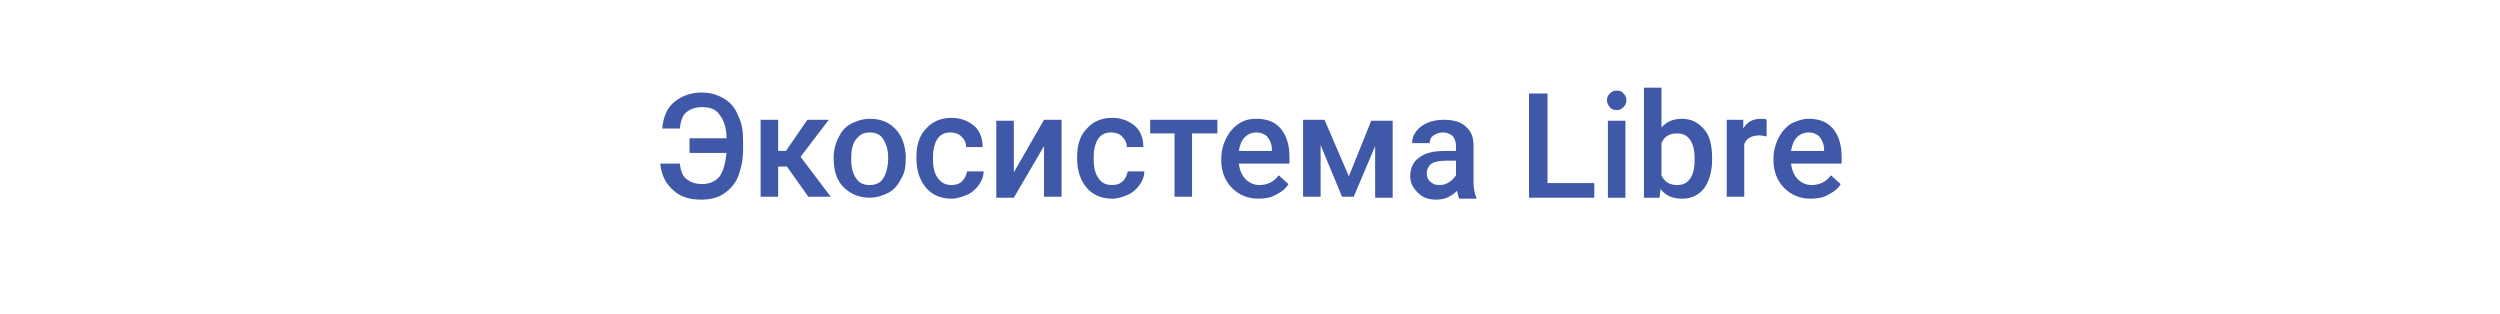
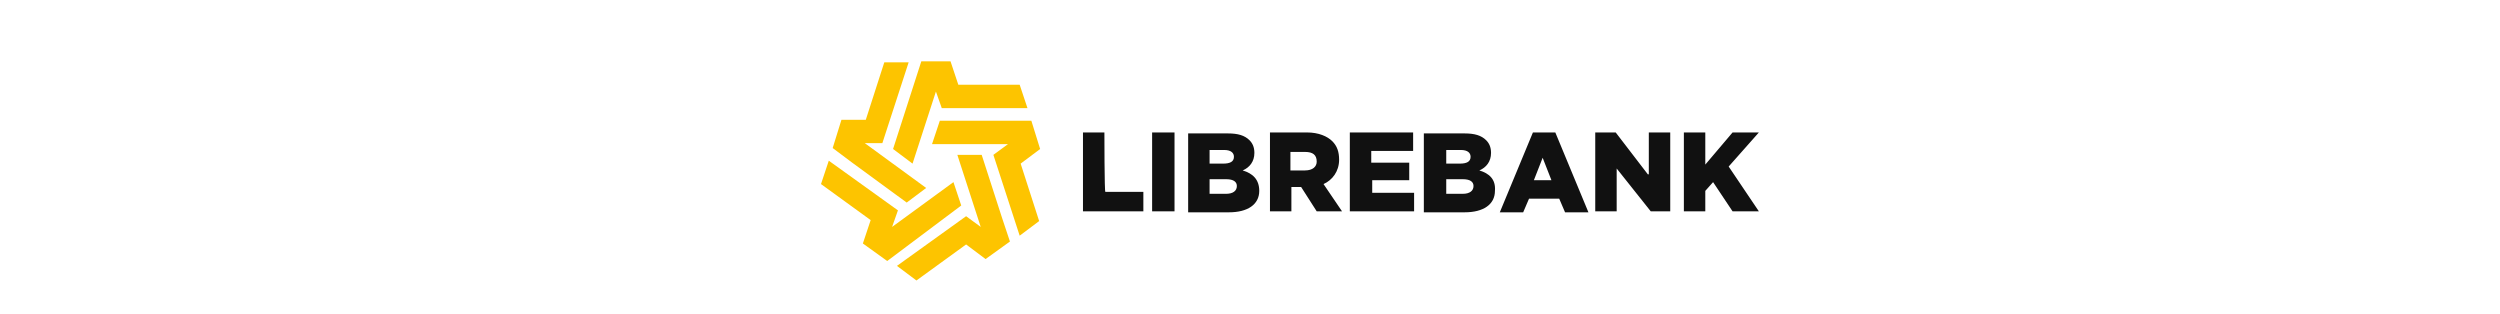
- <svg xmlns="http://www.w3.org/2000/svg" version="1.1" id="Слой_1" shape-rendering="geometricPrecision" text-rendering="geometricPrecision" image-rendering="optimizeQuality" x="0px" y="0px" viewBox="0 0 256.7 32.2" style="enable-background:new 0 0 256.7 32.2;" xml:space="preserve">
+ <svg xmlns="http://www.w3.org/2000/svg" version="1.1" id="Слой_1" shape-rendering="geometricPrecision" image-rendering="optimizeQuality" text-rendering="geometricPrecision" x="0px" y="0px" viewBox="0 0 256.7 32.2" style="enable-background:new 0 0 256.7 32.2;" xml:space="preserve">
  <style type="text/css">
- 	.st0{fill:#3F58A7;}
+ 	.st0{fill:#111111;}
+ 	.st1{fill:#FDC400;}
</style>
-   <g>
-     <path class="st0" d="M69.8,16.8c0.1,0.8,0.3,1.3,0.7,1.6s0.9,0.5,1.6,0.5c0.8,0,1.4-0.3,1.8-0.8c0.4-0.6,0.6-1.4,0.7-2.4h-3.8v-1.5   h3.8c0-1.1-0.3-1.9-0.7-2.4c-0.4-0.6-1-0.8-1.8-0.8c-0.7,0-1.2,0.2-1.6,0.5s-0.6,0.9-0.7,1.7h-1.8c0.1-1.2,0.5-2.1,1.2-2.7   s1.7-1,2.8-1c0.9,0,1.6,0.2,2.3,0.6s1.2,1,1.5,1.8c0.4,0.8,0.5,1.6,0.5,2.6v0.9c0,1-0.2,1.9-0.5,2.7c-0.3,0.8-0.9,1.4-1.5,1.8   s-1.4,0.6-2.3,0.6c-1.2,0-2.2-0.3-2.9-1c-0.7-0.6-1.2-1.5-1.3-2.7H69.8z" />
-     <path class="st0" d="M80.8,17.1h-0.9v3.1h-1.8v-7.9h1.8v3.2h0.8l2.2-3.2h2.2l-2.9,3.8l3.1,4.1H83L80.8,17.1z" />
-     <path class="st0" d="M85.6,16.2c0-0.8,0.2-1.5,0.5-2.1c0.3-0.6,0.7-1.1,1.3-1.4c0.6-0.3,1.2-0.5,1.9-0.5c1.1,0,1.9,0.3,2.6,1   c0.7,0.7,1,1.6,1.1,2.7l0,0.4c0,0.8-0.1,1.5-0.5,2.1c-0.3,0.6-0.7,1.1-1.3,1.4c-0.6,0.3-1.2,0.5-1.9,0.5c-1.1,0-2-0.4-2.7-1.1   C85.9,18.5,85.6,17.5,85.6,16.2L85.6,16.2z M87.4,16.4c0,0.8,0.2,1.5,0.5,1.9c0.3,0.5,0.8,0.7,1.4,0.7s1.1-0.2,1.4-0.7   c0.3-0.5,0.5-1.2,0.5-2.1c0-0.8-0.2-1.4-0.5-1.9c-0.3-0.5-0.8-0.7-1.4-0.7c-0.6,0-1,0.2-1.4,0.7C87.5,14.8,87.4,15.5,87.4,16.4z" />
-     <path class="st0" d="M97.7,19c0.4,0,0.8-0.1,1.1-0.4s0.4-0.6,0.5-1h1.7c0,0.5-0.2,1-0.5,1.4c-0.3,0.4-0.7,0.8-1.2,1   c-0.5,0.2-1,0.4-1.6,0.4c-1.1,0-2-0.4-2.6-1.1c-0.6-0.7-1-1.7-1-3v-0.2c0-1.2,0.3-2.2,1-2.9c0.6-0.7,1.5-1.1,2.6-1.1   c0.9,0,1.7,0.3,2.3,0.8c0.6,0.5,0.9,1.3,0.9,2.2h-1.7c0-0.5-0.2-0.8-0.5-1.1c-0.3-0.3-0.7-0.4-1.1-0.4c-0.6,0-1,0.2-1.3,0.6   c-0.3,0.4-0.5,1.1-0.5,1.9v0.3c0,0.9,0.2,1.5,0.5,1.9C96.7,18.8,97.1,19,97.7,19z" />
-     <path class="st0" d="M107.2,12.3h1.8v7.9h-1.8V15l-3.1,5.3h-1.8v-7.9h1.8v5.3L107.2,12.3z" />
-     <path class="st0" d="M114.2,19c0.4,0,0.8-0.1,1.1-0.4s0.4-0.6,0.5-1h1.7c0,0.5-0.2,1-0.5,1.4c-0.3,0.4-0.7,0.8-1.2,1   c-0.5,0.2-1,0.4-1.6,0.4c-1.1,0-2-0.4-2.6-1.1c-0.6-0.7-1-1.7-1-3v-0.2c0-1.2,0.3-2.2,1-2.9c0.6-0.7,1.5-1.1,2.6-1.1   c0.9,0,1.7,0.3,2.3,0.8c0.6,0.5,0.9,1.3,0.9,2.2h-1.7c0-0.5-0.2-0.8-0.5-1.1c-0.3-0.3-0.7-0.4-1.1-0.4c-0.6,0-1,0.2-1.3,0.6   c-0.3,0.4-0.5,1.1-0.5,1.9v0.3c0,0.9,0.2,1.5,0.5,1.9C113.1,18.8,113.6,19,114.2,19z" />
-     <path class="st0" d="M125,13.7h-2.6v6.5h-1.8v-6.5h-2.5v-1.4h6.9V13.7z" />
-     <path class="st0" d="M129.2,20.4c-1.1,0-2-0.4-2.7-1.1c-0.7-0.7-1.1-1.7-1.1-2.8v-0.2c0-0.8,0.2-1.5,0.5-2.1   c0.3-0.6,0.7-1.1,1.3-1.5s1.2-0.5,1.8-0.5c1.1,0,1.9,0.3,2.5,1c0.6,0.7,0.9,1.7,0.9,2.9v0.7h-5.2c0.1,0.7,0.3,1.2,0.7,1.6   s0.9,0.6,1.4,0.6c0.8,0,1.5-0.3,2-1l1,0.9c-0.3,0.5-0.7,0.8-1.3,1.1C130.5,20.3,129.9,20.4,129.2,20.4z M129,13.6   c-0.5,0-0.9,0.2-1.2,0.5c-0.3,0.3-0.5,0.8-0.6,1.4h3.4v-0.1c0-0.6-0.2-1-0.5-1.4C129.9,13.8,129.5,13.6,129,13.6z" />
-     <path class="st0" d="M138.5,18.1l2.3-5.7h2.2v7.9h-1.8V15l-2.2,5.2h-1.2l-2.2-5.3v5.3h-1.8v-7.9h2.2L138.5,18.1z" />
-     <path class="st0" d="M149.8,20.3c-0.1-0.2-0.1-0.4-0.2-0.7c-0.6,0.6-1.3,0.9-2.1,0.9c-0.8,0-1.4-0.2-1.9-0.7   c-0.5-0.5-0.8-1-0.8-1.7c0-0.8,0.3-1.5,0.9-1.9c0.6-0.5,1.5-0.7,2.7-0.7h1.1v-0.5c0-0.4-0.1-0.7-0.3-1c-0.2-0.2-0.6-0.4-1-0.4   c-0.4,0-0.7,0.1-1,0.3c-0.3,0.2-0.4,0.5-0.4,0.8H145c0-0.4,0.1-0.8,0.4-1.2c0.3-0.4,0.7-0.7,1.2-0.9c0.5-0.2,1-0.3,1.7-0.3   c0.9,0,1.7,0.2,2.2,0.7c0.6,0.5,0.8,1.1,0.8,2v3.6c0,0.7,0.1,1.3,0.3,1.7v0.1H149.8z M147.8,19c0.4,0,0.7-0.1,1-0.3   c0.3-0.2,0.5-0.4,0.7-0.7v-1.5h-1c-0.7,0-1.2,0.1-1.5,0.3c-0.3,0.2-0.5,0.6-0.5,1c0,0.3,0.1,0.6,0.3,0.8   C147.1,18.9,147.4,19,147.8,19z" />
-     <path class="st0" d="M158.9,18.8h4.8v1.5h-6.7V9.6h1.9V18.8z" />
-     <path class="st0" d="M165,10.3c0-0.3,0.1-0.5,0.3-0.7c0.2-0.2,0.4-0.3,0.7-0.3s0.6,0.1,0.7,0.3c0.2,0.2,0.3,0.4,0.3,0.7   c0,0.3-0.1,0.5-0.3,0.7s-0.4,0.3-0.7,0.3s-0.6-0.1-0.7-0.3C165.1,10.8,165,10.5,165,10.3z M166.9,20.3h-1.8v-7.9h1.8V20.3z" />
-     <path class="st0" d="M175.8,16.4c0,1.2-0.3,2.2-0.8,2.9c-0.5,0.7-1.3,1.1-2.3,1.1c-0.9,0-1.7-0.3-2.2-1l-0.1,0.9h-1.6V9h1.8v4.1   c0.5-0.6,1.2-0.9,2.1-0.9c1,0,1.7,0.4,2.3,1.1c0.6,0.7,0.8,1.7,0.8,3V16.4z M174,16.2c0-0.9-0.2-1.5-0.5-1.9   c-0.3-0.4-0.7-0.6-1.3-0.6c-0.8,0-1.3,0.3-1.6,1v3.3c0.3,0.7,0.9,1,1.6,1c0.6,0,1-0.2,1.3-0.6s0.5-1,0.5-1.9V16.2z" />
-     <path class="st0" d="M181.4,14c-0.2,0-0.5-0.1-0.7-0.1c-0.8,0-1.4,0.3-1.6,0.9v5.4h-1.8v-7.9h1.7l0,0.9c0.4-0.7,1-1,1.8-1   c0.3,0,0.5,0,0.6,0.1L181.4,14z" />
-     <path class="st0" d="M185.9,20.4c-1.1,0-2-0.4-2.7-1.1c-0.7-0.7-1.1-1.7-1.1-2.8v-0.2c0-0.8,0.2-1.5,0.5-2.1   c0.3-0.6,0.7-1.1,1.3-1.5c0.6-0.3,1.2-0.5,1.8-0.5c1.1,0,1.9,0.3,2.5,1c0.6,0.7,0.9,1.7,0.9,2.9v0.7h-5.2c0.1,0.7,0.3,1.2,0.7,1.6   c0.4,0.4,0.9,0.6,1.4,0.6c0.8,0,1.5-0.3,2-1l1,0.9c-0.3,0.5-0.7,0.8-1.3,1.1C187.2,20.3,186.6,20.4,185.9,20.4z M185.7,13.6   c-0.5,0-0.9,0.2-1.2,0.5c-0.3,0.3-0.5,0.8-0.6,1.4h3.4v-0.1c0-0.6-0.2-1-0.5-1.4C186.6,13.8,186.2,13.6,185.7,13.6z" />
-   </g>
+   <path class="st0" d="M118.3,21.7h2.3v-8.1h-2.3V21.7z M113.4,13.6h-2.2v8.1h6.2v-2h-3.9C113.4,19.8,113.4,13.6,113.4,13.6z   M127.6,17.5c0.7-0.3,1.2-0.9,1.2-1.8c0-0.6-0.2-1-0.5-1.3c-0.5-0.5-1.2-0.7-2.2-0.7H122v8.1h4.2c1.9,0,3.1-0.8,3.1-2.2  C129.3,18.4,128.6,17.8,127.6,17.5z M124.2,15.4h1.5c0.7,0,1,0.3,1,0.7c0,0.5-0.4,0.7-1.1,0.7h-1.4L124.2,15.4L124.2,15.4z   M125.9,19.9h-1.7v-1.5h1.7c0.8,0,1.1,0.3,1.1,0.7C127,19.6,126.6,19.9,125.9,19.9z M169.2,17.9l-3.3-4.3h-2.1v8.1h2.2v-4.4l3.5,4.4  h2v-8.1h-2.2V17.9z M157.4,13.6l-3.4,8.2h2.4l0.6-1.4h3.1l0.6,1.4h2.4l-3.4-8.2H157.4z M157.5,18.5l0.9-2.3l0.9,2.3H157.5z   M137.5,16.4c0-0.8-0.2-1.4-0.7-1.9c-0.5-0.5-1.4-0.9-2.6-0.9h-3.8v8.1h2.2v-2.5h1l1.6,2.5h2.6l-1.9-2.8  C136.8,18.5,137.5,17.6,137.5,16.4z M134,17.5h-1.5v-1.9h1.5c0.8,0,1.2,0.3,1.2,1C135.2,17.1,134.8,17.5,134,17.5z M177.5,17.1  l3.1-3.5h-2.7l-2.8,3.3v-3.3h-2.2v8.1h2.2v-2.1l0.8-0.9l2,3h2.7L177.5,17.1z M151.9,17.5c0.7-0.3,1.2-0.9,1.2-1.8  c0-0.6-0.2-1-0.5-1.3c-0.5-0.5-1.2-0.7-2.2-0.7h-4.2v8.1h4.2c1.9,0,3.1-0.8,3.1-2.2C153.6,18.4,152.9,17.8,151.9,17.5z M148.5,15.4  h1.5c0.7,0,1,0.3,1,0.7c0,0.5-0.4,0.7-1.1,0.7h-1.4L148.5,15.4L148.5,15.4z M150.2,19.9h-1.7v-1.5h1.7c0.8,0,1.1,0.3,1.1,0.7  C151.3,19.6,150.9,19.9,150.2,19.9z M140.8,18.5h3.9v-1.8h-3.9v-1.2h4.3v-1.9h-6.5v8.1h6.6v-1.9h-4.3V18.5z" />
+   <path class="st1" d="M98.7,21.1l-0.8-2.4l-6.3,4.6l0.6-1.7l-7.1-5.1l-0.8,2.4l5.1,3.7l-0.8,2.4l2.5,1.8l2-1.5L98.7,21.1z M93.7,16.8  l2.4-7.4l0.6,1.7h8.8l-0.8-2.4h-6.3l-0.8-2.4h-3l-2.9,9L93.7,16.8z M93.1,20.8l2-1.5l-6.3-4.6l1.8,0l2.7-8.3h-2.5l-1.9,5.9l-2.5,0  l-0.9,2.9l2,1.5L93.1,20.8z M100.8,15.9l-2.5,0l2.4,7.4l-1.5-1.1l-7.1,5.1l2,1.5l5.1-3.7l2,1.5l2.5-1.8l-0.8-2.4L100.8,15.9z   M106.8,15.3l-0.9-2.9l-2.5,0l-6.9,0l-0.8,2.4l7.8,0l-1.5,1.1l2.7,8.3l2-1.5l-1.9-5.9L106.8,15.3z" />
</svg>
